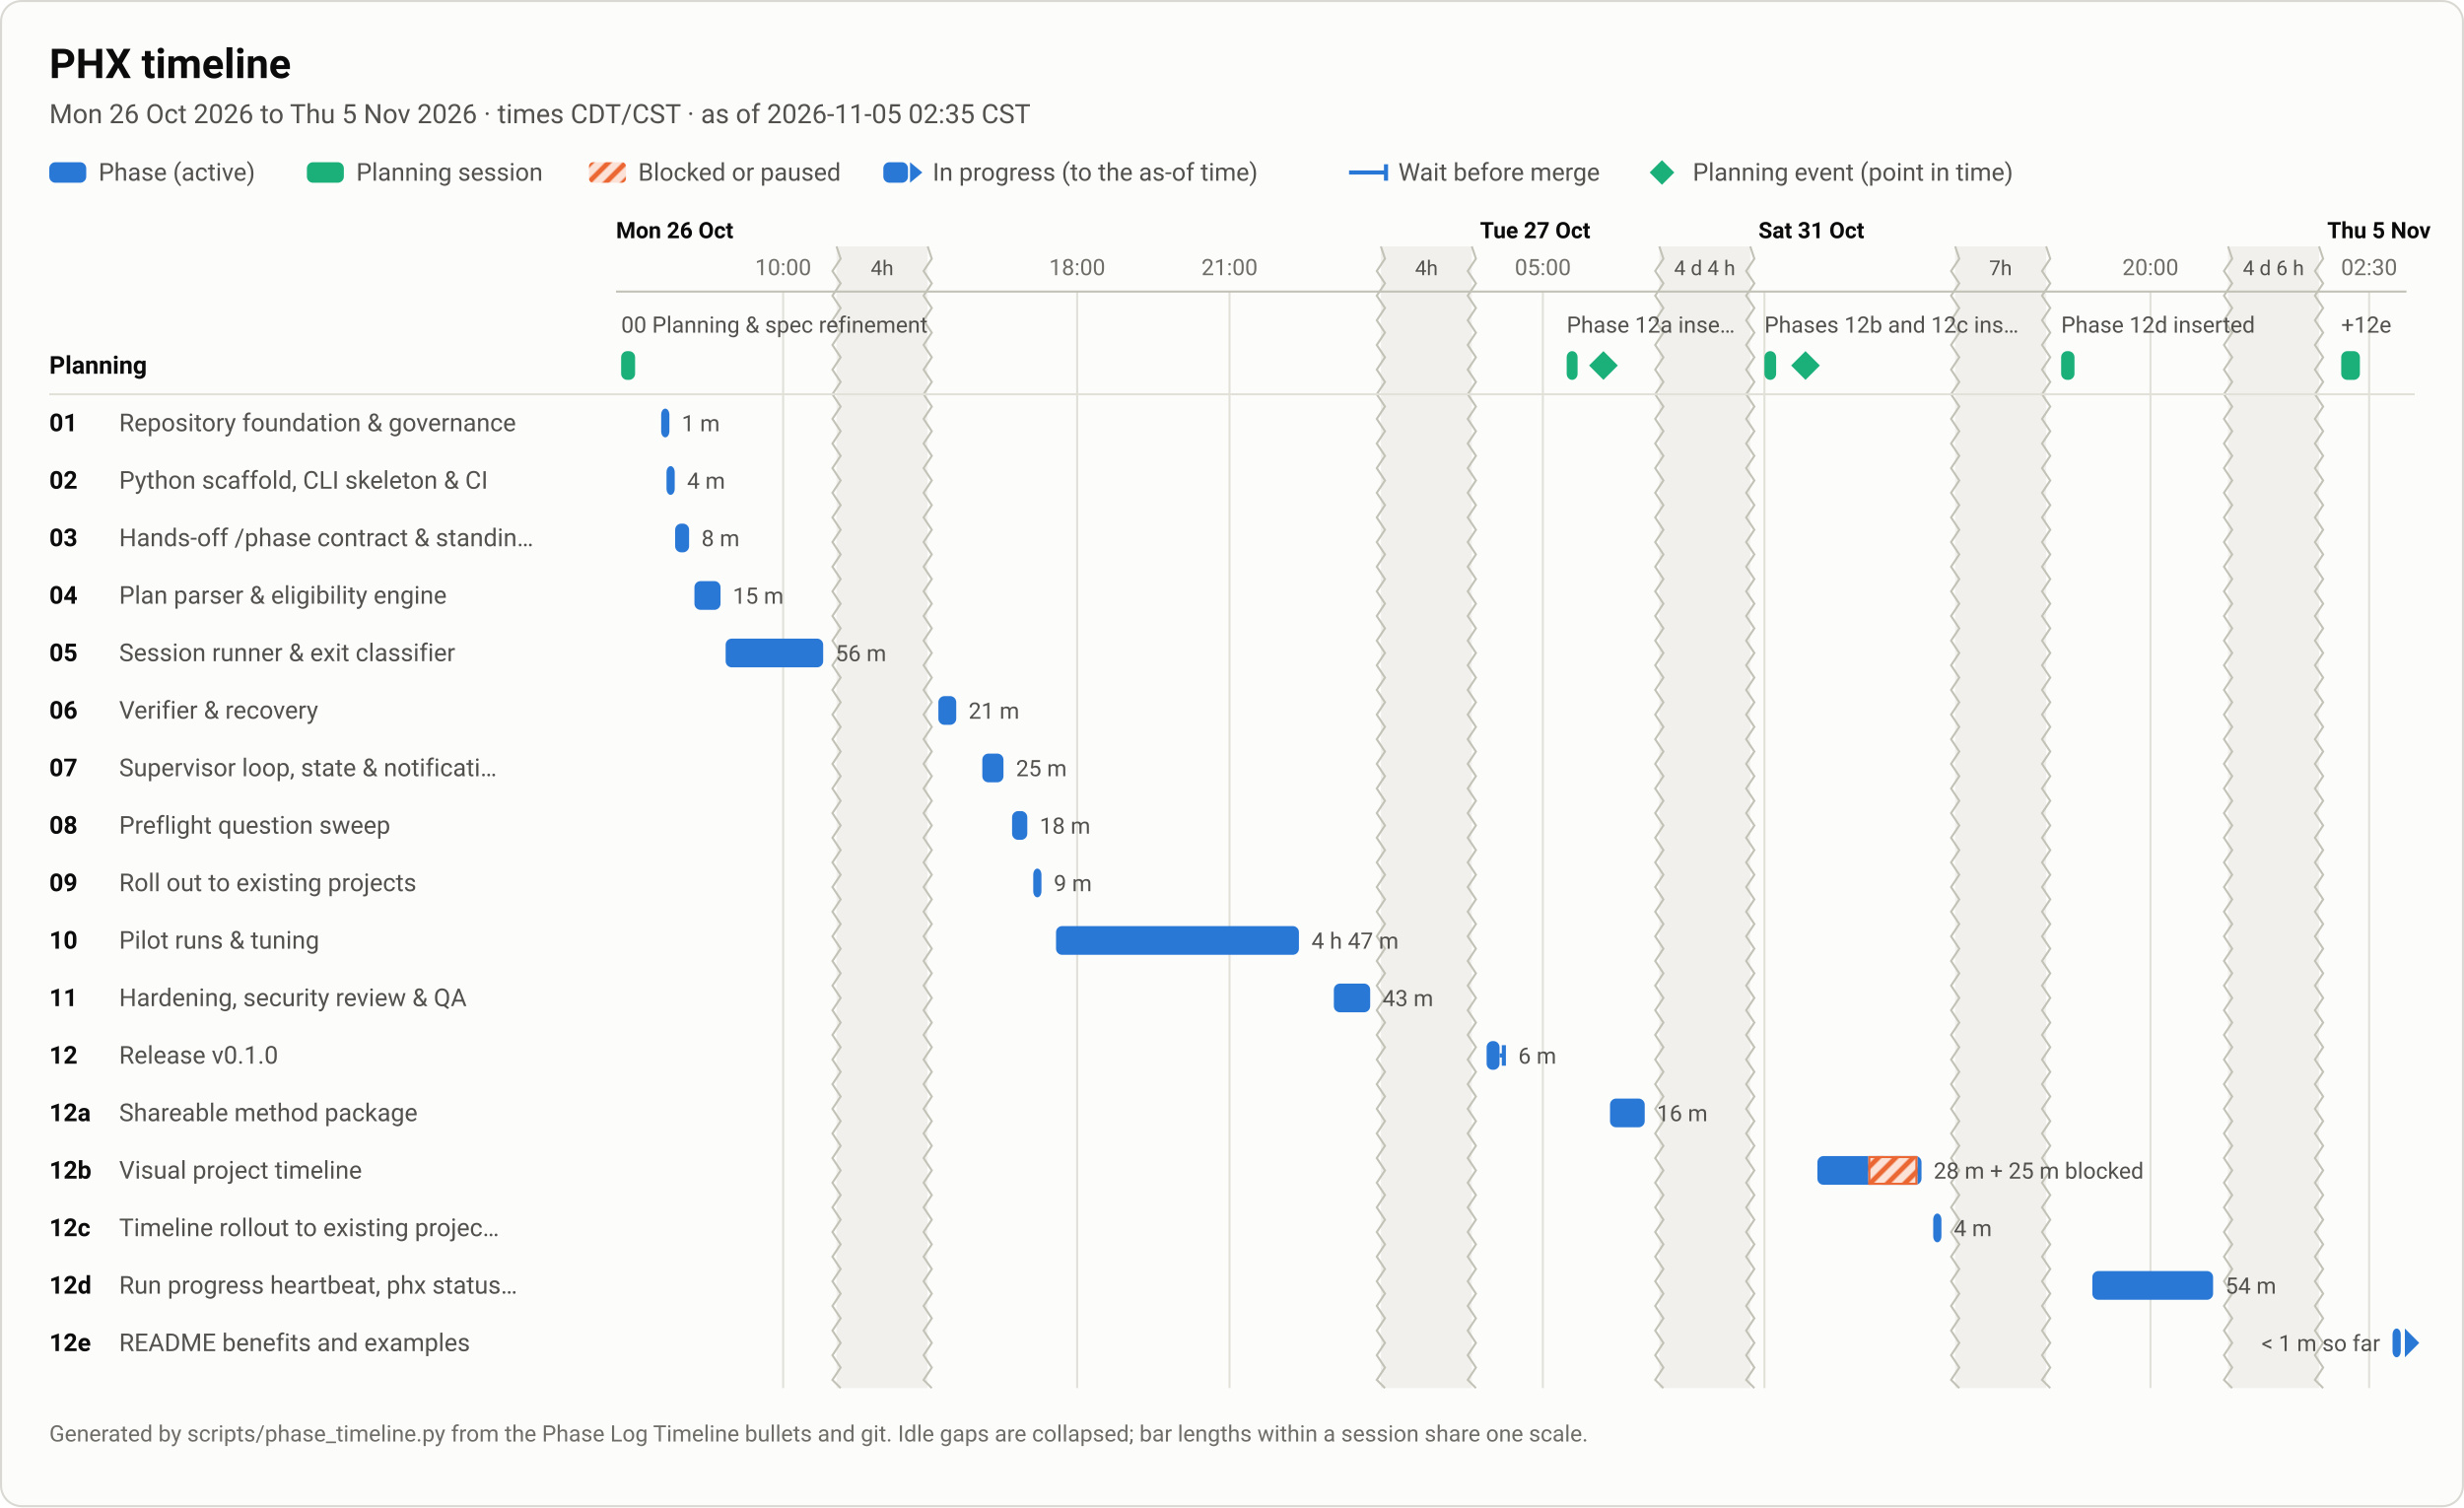
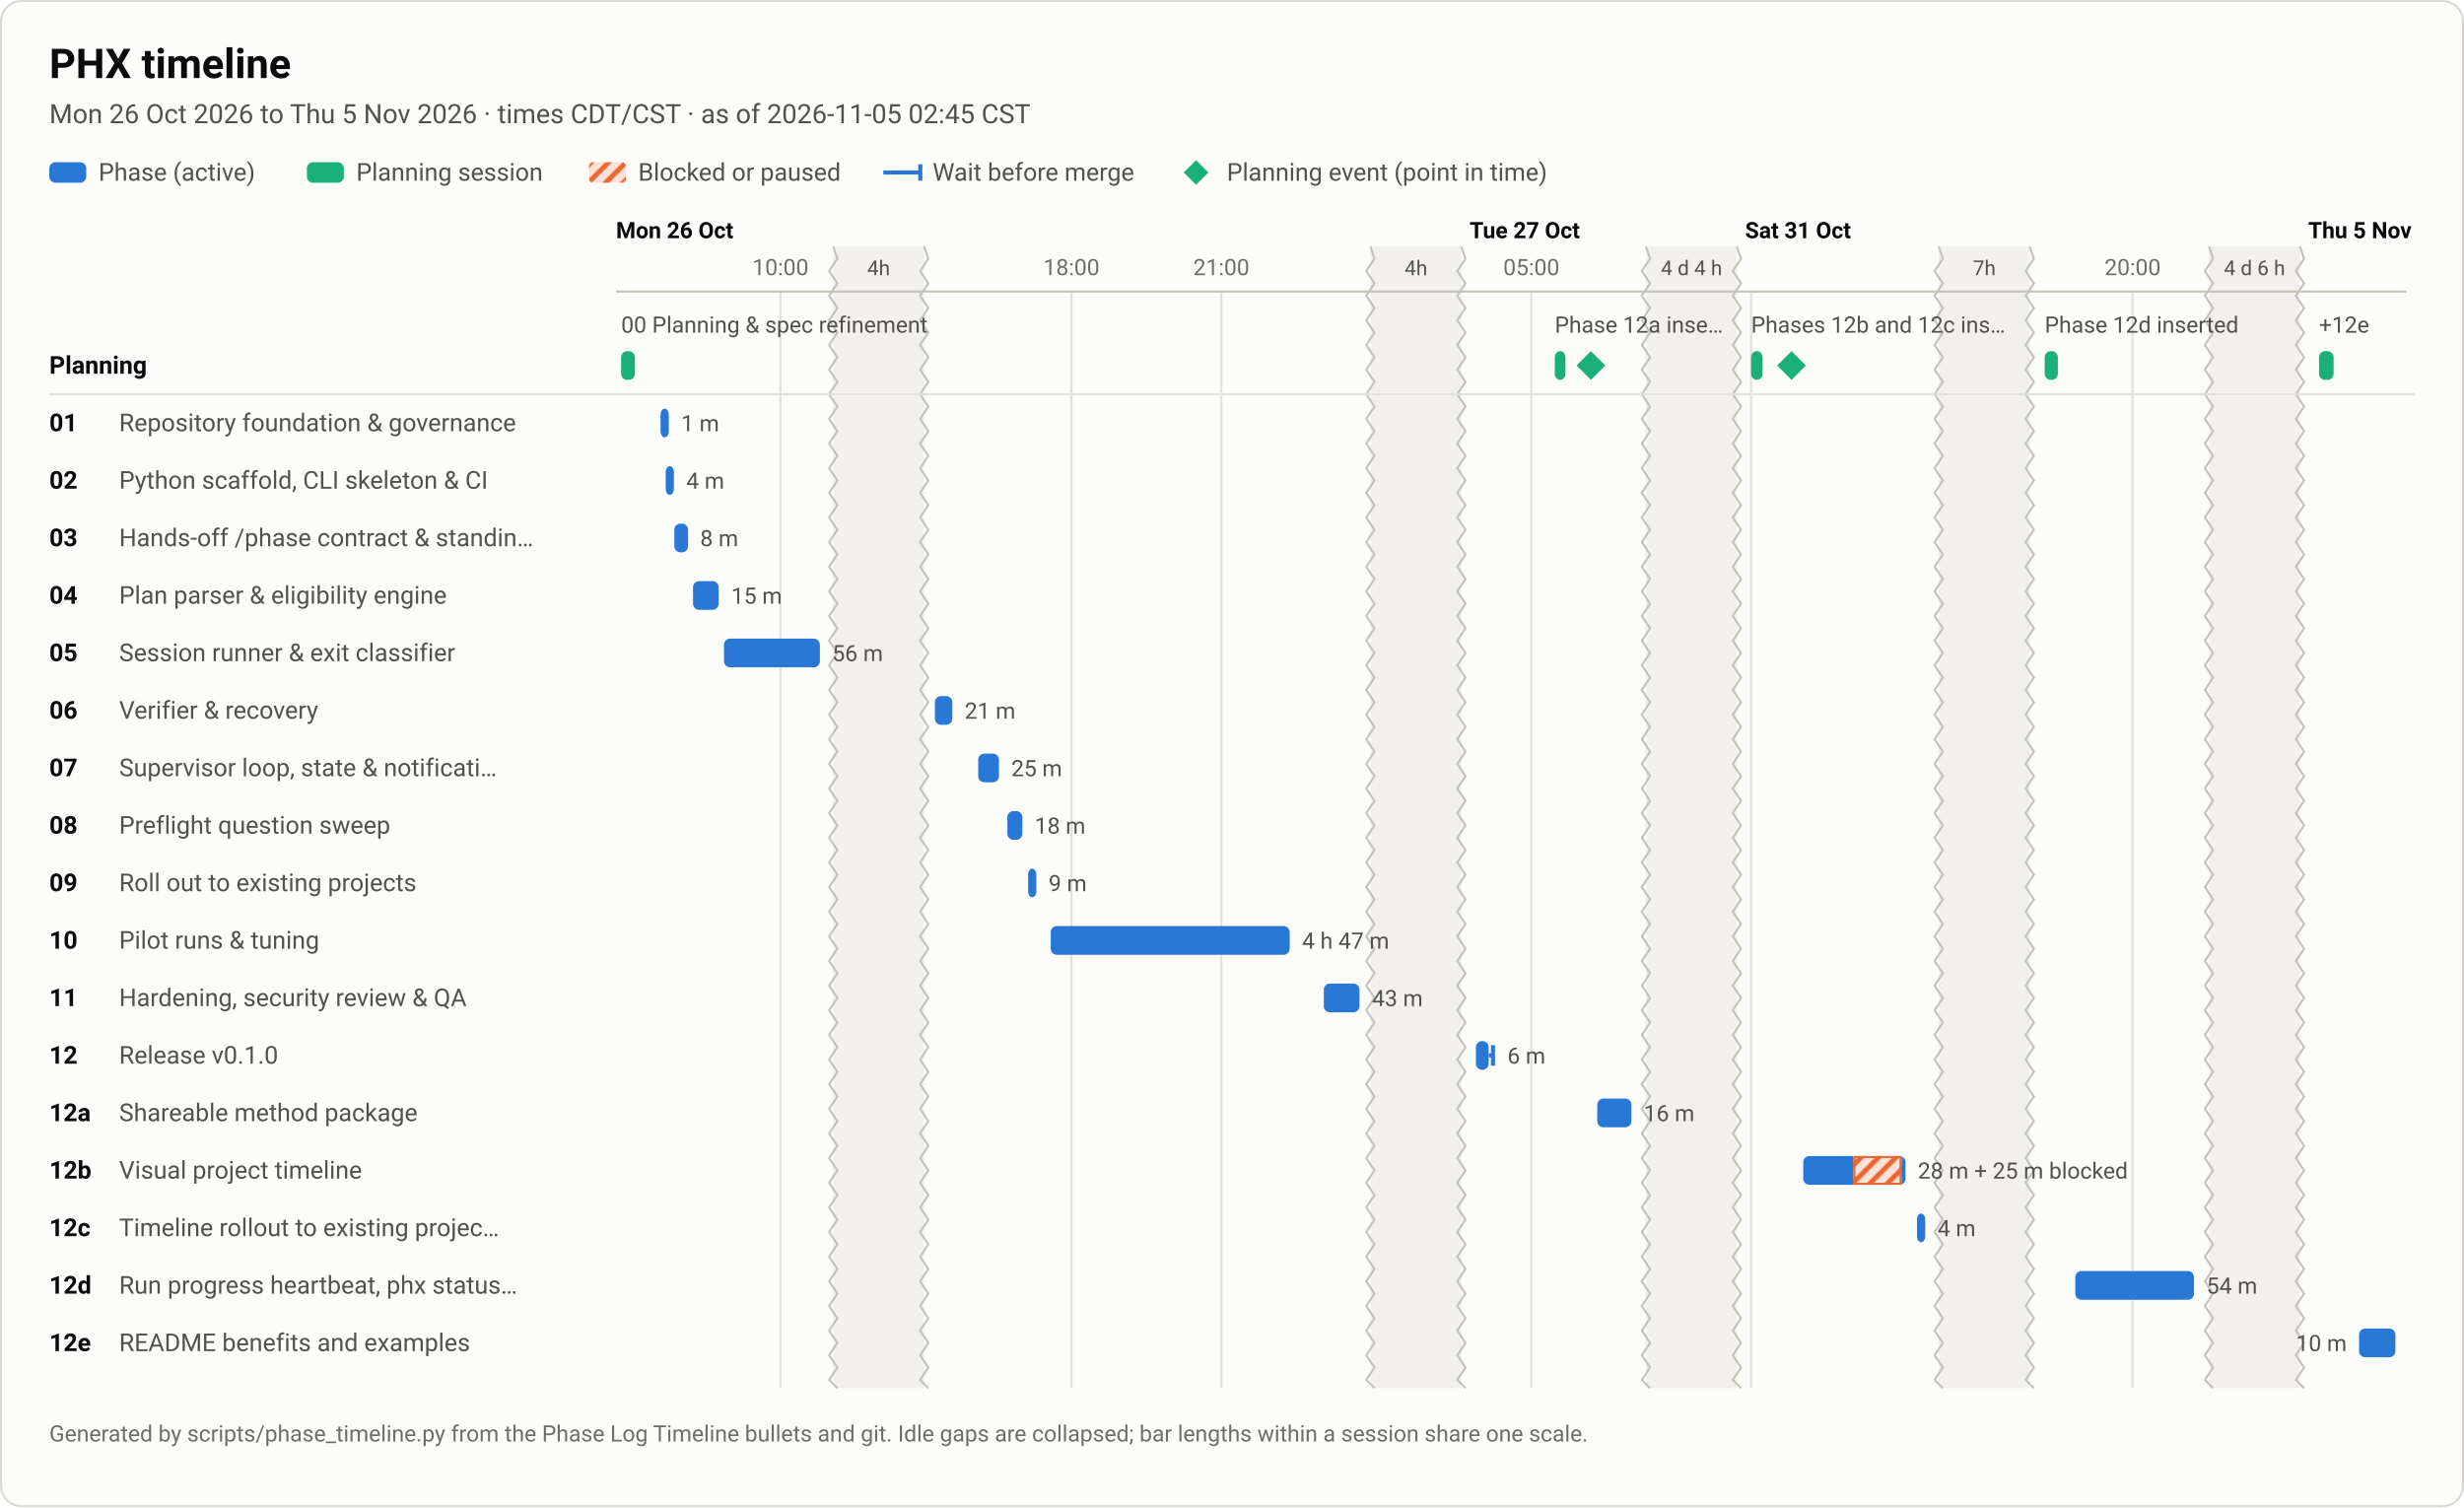
<svg xmlns="http://www.w3.org/2000/svg" width="1200" height="734" viewBox="0 0 1200 734" role="img" aria-labelledby="tl-title tl-desc" font-family="system-ui, -apple-system, &quot;Segoe UI&quot;, Roboto, sans-serif" data-timeline-format="1">
  <style>.card{fill:#fcfcfb;stroke:#d9d8d2}.t1{fill:#0b0b0b}.t2{fill:#52514e}.t3{fill:#6f6d68}.grid{stroke:#e1e0d9}.axis{stroke:#c3c2b7}.brk{fill:#f1f0ec}.brke{stroke:#c3c2b7;fill:none}.ph{fill:#2a78d6}.pl{fill:#1baf7a}.tail{stroke:#2a78d6}.tailpl{stroke:#1baf7a}.hb{fill:#fbe1d6}.hl{stroke:#eb6834}.wo{stroke:#eb6834;fill:none}.ap{stroke:#0b0b0b;fill:none}.sep{stroke:#e1e0d9}text{font-variant-numeric:tabular-nums}@media (prefers-color-scheme: dark){.card{fill:#1a1a19;stroke:#3a3a37}.t1{fill:#f0efec}.t2{fill:#c3c2b7}.t3{fill:#a3a19a}.grid{stroke:#2c2c2a}.axis{stroke:#4a4a46}.brk{fill:#262624}.brke{stroke:#4a4a46;fill:none}.ph{fill:#3987e5}.pl{fill:#199e70}.tail{stroke:#3987e5}.tailpl{stroke:#199e70}.hb{fill:#4a2a1c}.hl{stroke:#d95926}.wo{stroke:#d95926;fill:none}.ap{stroke:#f0efec;fill:none}.sep{stroke:#2c2c2a}}</style>
  <defs>
    <pattern id="tl-hatch" patternUnits="userSpaceOnUse" width="6" height="6" patternTransform="rotate(45)">
      <rect class="hb" width="6" height="6" />
      <line class="hl" x1="1.5" y1="0" x2="1.5" y2="6" stroke-width="2.4" />
    </pattern>
  </defs>
  <rect class="card" x="0.5" y="0.5" width="1199" height="733" rx="10" />
  <text class="t1" x="24" y="38" font-size="20" font-weight="600">PHX timeline</text>
-   <text class="t2" x="24" y="60" font-size="13">Mon 26 Oct 2026 to Thu 5 Nov 2026 · times CDT/CST · as of 2026-11-05 02:35 CST</text>
+   <text class="t2" x="24" y="60" font-size="13">Mon 26 Oct 2026 to Thu 5 Nov 2026 · times CDT/CST · as of 2026-11-05 02:45 CST</text>
  <rect class="ph" x="24.0" y="79" width="18" height="10" rx="3" />
  <text class="t2" x="48" y="88" font-size="12">Phase (active)</text>
  <rect class="pl" x="149.462" y="79" width="18" height="10" rx="3" />
  <text class="t2" x="173.5" y="88" font-size="12">Planning session</text>
  <rect fill="url(#tl-hatch)" x="286.848" y="79" width="18" height="10" rx="2" />
  <text class="t2" x="310.8" y="88" font-size="12">Blocked or paused</text>
-   <rect class="ph" x="430.195" y="79" width="12" height="10" rx="3" />
-   <path class="ph" d="M443.2 79l6 5l-6 5z" />
-   <text class="t2" x="454.2" y="88" font-size="12">In progress (to the as-of time)</text>
-   <line class="tail" x1="657.005" x2="675.005" y1="84" y2="84" stroke-width="2" />
-   <line class="tail" x1="675.005" x2="675.005" y1="80" y2="88" stroke-width="2" />
-   <text class="t2" x="681" y="88" font-size="12">Wait before merge</text>
-   <path class="pl" d="M809.4 78l6 6l-6 6l-6-6z" />
-   <text class="t2" x="824.4" y="88" font-size="12">Planning event (point in time)</text>
+   <line class="tail" x1="430.195" x2="448.195" y1="84" y2="84" stroke-width="2" />
+   <line class="tail" x1="448.195" x2="448.195" y1="80" y2="88" stroke-width="2" />
+   <text class="t2" x="454.2" y="88" font-size="12">Wait before merge</text>
+   <path class="pl" d="M582.5 78l6 6l-6 6l-6-6z" />
+   <text class="t2" x="597.5" y="88" font-size="12">Planning event (point in time)</text>
  <text class="t1" x="300" y="116" font-size="11" font-weight="600">Mon 26 Oct</text>
-   <line class="grid" x1="381.4" x2="381.4" y1="142" y2="676" stroke-width="1" />
-   <text class="t3" x="381.4" y="134" font-size="11" text-anchor="middle">10:00</text>
-   <rect class="brk" x="407.4" y="120" width="44.3" height="556" />
-   <path class="brke" stroke-width="1" d="M407.4 120L409.4 126L405.4 132L409.4 138L405.4 144L409.4 150L405.4 156L409.4 162L405.4 168L409.4 174L405.4 180L409.4 186L405.4 192L409.4 198L405.4 204L409.4 210L405.4 216L409.4 222L405.4 228L409.4 234L405.4 240L409.4 246L405.4 252L409.4 258L405.4 264L409.4 270L405.4 276L409.4 282L405.4 288L409.4 294L405.4 300L409.4 306L405.4 312L409.4 318L405.4 324L409.4 330L405.4 336L409.4 342L405.4 348L409.4 354L405.4 360L409.4 366L405.4 372L409.4 378L405.4 384L409.4 390L405.4 396L409.4 402L405.4 408L409.4 414L405.4 420L409.4 426L405.4 432L409.4 438L405.4 444L409.4 450L405.4 456L409.4 462L405.4 468L409.4 474L405.4 480L409.4 486L405.4 492L409.4 498L405.4 504L409.4 510L405.4 516L409.4 522L405.4 528L409.4 534L405.4 540L409.4 546L405.4 552L409.4 558L405.4 564L409.4 570L405.4 576L409.4 582L405.4 588L409.4 594L405.4 600L409.4 606L405.4 612L409.4 618L405.4 624L409.4 630L405.4 636L409.4 642L405.4 648L409.4 654L405.4 660L409.4 666L405.4 672L409.4 676" />
-   <path class="brke" stroke-width="1" d="M451.8 120L453.8 126L449.8 132L453.8 138L449.8 144L453.8 150L449.8 156L453.8 162L449.8 168L453.8 174L449.8 180L453.8 186L449.8 192L453.8 198L449.8 204L453.8 210L449.8 216L453.8 222L449.8 228L453.8 234L449.8 240L453.8 246L449.8 252L453.8 258L449.8 264L453.8 270L449.8 276L453.8 282L449.8 288L453.8 294L449.8 300L453.8 306L449.8 312L453.8 318L449.8 324L453.8 330L449.8 336L453.8 342L449.8 348L453.8 354L449.8 360L453.8 366L449.8 372L453.8 378L449.8 384L453.8 390L449.8 396L453.8 402L449.8 408L453.8 414L449.8 420L453.8 426L449.8 432L453.8 438L449.8 444L453.8 450L449.8 456L453.8 462L449.8 468L453.8 474L449.8 480L453.8 486L449.8 492L453.8 498L449.8 504L453.8 510L449.8 516L453.8 522L449.8 528L453.8 534L449.8 540L453.8 546L449.8 552L453.8 558L449.8 564L453.8 570L449.8 576L453.8 582L449.8 588L453.8 594L449.8 600L453.8 606L449.8 612L453.8 618L449.8 624L453.8 630L449.8 636L453.8 642L449.8 648L453.8 654L449.8 660L453.8 666L449.8 672L453.8 676" />
-   <text class="t2" x="429.6" y="134" font-size="10" text-anchor="middle">4h</text>
-   <line class="grid" x1="524.6" x2="524.6" y1="142" y2="676" stroke-width="1" />
-   <text class="t3" x="524.6" y="134" font-size="11" text-anchor="middle">18:00</text>
-   <line class="grid" x1="598.8" x2="598.8" y1="142" y2="676" stroke-width="1" />
-   <text class="t3" x="598.8" y="134" font-size="11" text-anchor="middle">21:00</text>
-   <rect class="brk" x="672.5" y="120" width="44.3" height="556" />
-   <path class="brke" stroke-width="1" d="M672.5 120L674.5 126L670.5 132L674.5 138L670.5 144L674.5 150L670.5 156L674.5 162L670.5 168L674.5 174L670.5 180L674.5 186L670.5 192L674.5 198L670.5 204L674.5 210L670.5 216L674.5 222L670.5 228L674.5 234L670.5 240L674.5 246L670.5 252L674.5 258L670.5 264L674.5 270L670.5 276L674.5 282L670.5 288L674.5 294L670.5 300L674.5 306L670.5 312L674.5 318L670.5 324L674.5 330L670.5 336L674.5 342L670.5 348L674.5 354L670.5 360L674.5 366L670.5 372L674.5 378L670.5 384L674.5 390L670.5 396L674.5 402L670.5 408L674.5 414L670.5 420L674.5 426L670.5 432L674.5 438L670.5 444L674.5 450L670.5 456L674.5 462L670.5 468L674.5 474L670.5 480L674.5 486L670.5 492L674.5 498L670.5 504L674.5 510L670.5 516L674.5 522L670.5 528L674.5 534L670.5 540L674.5 546L670.5 552L674.5 558L670.5 564L674.5 570L670.5 576L674.5 582L670.5 588L674.5 594L670.5 600L674.5 606L670.5 612L674.5 618L670.5 624L674.5 630L670.5 636L674.5 642L670.5 648L674.5 654L670.5 660L674.5 666L670.5 672L674.5 676" />
-   <path class="brke" stroke-width="1" d="M716.8 120L718.8 126L714.8 132L718.8 138L714.8 144L718.8 150L714.8 156L718.8 162L714.8 168L718.8 174L714.8 180L718.8 186L714.8 192L718.8 198L714.8 204L718.8 210L714.8 216L718.8 222L714.8 228L718.8 234L714.8 240L718.8 246L714.8 252L718.8 258L714.8 264L718.8 270L714.8 276L718.8 282L714.8 288L718.8 294L714.8 300L718.8 306L714.8 312L718.8 318L714.8 324L718.8 330L714.8 336L718.8 342L714.8 348L718.8 354L714.8 360L718.8 366L714.8 372L718.8 378L714.8 384L718.8 390L714.8 396L718.8 402L714.8 408L718.8 414L714.8 420L718.8 426L714.8 432L718.8 438L714.8 444L718.8 450L714.8 456L718.8 462L714.8 468L718.8 474L714.8 480L718.8 486L714.8 492L718.8 498L714.8 504L718.8 510L714.8 516L718.8 522L714.8 528L718.8 534L714.8 540L718.8 546L714.8 552L718.8 558L714.8 564L718.8 570L714.8 576L718.8 582L714.8 588L718.8 594L714.8 600L718.8 606L714.8 612L718.8 618L714.8 624L718.8 630L714.8 636L718.8 642L714.8 648L718.8 654L714.8 660L718.8 666L714.8 672L718.8 676" />
-   <text class="t2" x="694.7" y="134" font-size="10" text-anchor="middle">4h</text>
-   <text class="t1" x="720.8" y="116" font-size="11" font-weight="600">Tue 27 Oct</text>
-   <line class="grid" x1="751.4" x2="751.4" y1="142" y2="676" stroke-width="1" />
-   <text class="t3" x="751.4" y="134" font-size="11" text-anchor="middle">05:00</text>
-   <rect class="brk" x="808.1" y="120" width="44.3" height="556" />
-   <path class="brke" stroke-width="1" d="M808.1 120L810.1 126L806.1 132L810.1 138L806.1 144L810.1 150L806.1 156L810.1 162L806.1 168L810.1 174L806.1 180L810.1 186L806.1 192L810.1 198L806.1 204L810.1 210L806.1 216L810.1 222L806.1 228L810.1 234L806.1 240L810.1 246L806.1 252L810.1 258L806.1 264L810.1 270L806.1 276L810.1 282L806.1 288L810.1 294L806.1 300L810.1 306L806.1 312L810.1 318L806.1 324L810.1 330L806.1 336L810.1 342L806.1 348L810.1 354L806.1 360L810.1 366L806.1 372L810.1 378L806.1 384L810.1 390L806.1 396L810.1 402L806.1 408L810.1 414L806.1 420L810.1 426L806.1 432L810.1 438L806.1 444L810.1 450L806.1 456L810.1 462L806.1 468L810.1 474L806.1 480L810.1 486L806.1 492L810.1 498L806.1 504L810.1 510L806.1 516L810.1 522L806.1 528L810.1 534L806.1 540L810.1 546L806.1 552L810.1 558L806.1 564L810.1 570L806.1 576L810.1 582L806.1 588L810.1 594L806.1 600L810.1 606L806.1 612L810.1 618L806.1 624L810.1 630L806.1 636L810.1 642L806.1 648L810.1 654L806.1 660L810.1 666L806.1 672L810.1 676" />
-   <path class="brke" stroke-width="1" d="M852.4 120L854.4 126L850.4 132L854.4 138L850.4 144L854.4 150L850.4 156L854.4 162L850.4 168L854.4 174L850.4 180L854.4 186L850.4 192L854.4 198L850.4 204L854.4 210L850.4 216L854.4 222L850.4 228L854.4 234L850.4 240L854.4 246L850.4 252L854.4 258L850.4 264L854.4 270L850.4 276L854.4 282L850.4 288L854.4 294L850.4 300L854.4 306L850.4 312L854.4 318L850.4 324L854.4 330L850.4 336L854.4 342L850.4 348L854.4 354L850.4 360L854.4 366L850.4 372L854.4 378L850.4 384L854.4 390L850.4 396L854.4 402L850.4 408L854.4 414L850.4 420L854.4 426L850.4 432L854.4 438L850.4 444L854.4 450L850.4 456L854.4 462L850.4 468L854.4 474L850.4 480L854.4 486L850.4 492L854.4 498L850.4 504L854.4 510L850.4 516L854.4 522L850.4 528L854.4 534L850.4 540L854.4 546L850.4 552L854.4 558L850.4 564L854.4 570L850.4 576L854.4 582L850.4 588L854.4 594L850.4 600L854.4 606L850.4 612L854.4 618L850.4 624L854.4 630L850.4 636L854.4 642L850.4 648L854.4 654L850.4 660L854.4 666L850.4 672L854.4 676" />
-   <text class="t2" x="830.2" y="134" font-size="10" text-anchor="middle">4 d 4 h</text>
-   <text class="t1" x="856.4" y="116" font-size="11" font-weight="600">Sat 31 Oct</text>
-   <line class="grid" x1="859.3" x2="859.3" y1="142" y2="676" stroke-width="1" />
-   <rect class="brk" x="952.2" y="120" width="44.3" height="556" />
-   <path class="brke" stroke-width="1" d="M952.2 120L954.2 126L950.2 132L954.2 138L950.2 144L954.2 150L950.2 156L954.2 162L950.2 168L954.2 174L950.2 180L954.2 186L950.2 192L954.2 198L950.2 204L954.2 210L950.2 216L954.2 222L950.2 228L954.2 234L950.2 240L954.2 246L950.2 252L954.2 258L950.2 264L954.2 270L950.2 276L954.2 282L950.2 288L954.2 294L950.2 300L954.2 306L950.2 312L954.2 318L950.2 324L954.2 330L950.2 336L954.2 342L950.2 348L954.2 354L950.2 360L954.2 366L950.2 372L954.2 378L950.2 384L954.2 390L950.2 396L954.2 402L950.2 408L954.2 414L950.2 420L954.2 426L950.2 432L954.2 438L950.2 444L954.2 450L950.2 456L954.2 462L950.2 468L954.2 474L950.2 480L954.2 486L950.2 492L954.2 498L950.2 504L954.2 510L950.2 516L954.2 522L950.2 528L954.2 534L950.2 540L954.2 546L950.2 552L954.2 558L950.2 564L954.2 570L950.2 576L954.2 582L950.2 588L954.2 594L950.2 600L954.2 606L950.2 612L954.2 618L950.2 624L954.2 630L950.2 636L954.2 642L950.2 648L954.2 654L950.2 660L954.2 666L950.2 672L954.2 676" />
-   <path class="brke" stroke-width="1" d="M996.5 120L998.5 126L994.5 132L998.5 138L994.5 144L998.5 150L994.5 156L998.5 162L994.5 168L998.5 174L994.5 180L998.5 186L994.5 192L998.5 198L994.5 204L998.5 210L994.5 216L998.5 222L994.5 228L998.5 234L994.5 240L998.5 246L994.5 252L998.5 258L994.5 264L998.5 270L994.5 276L998.5 282L994.5 288L998.5 294L994.5 300L998.5 306L994.5 312L998.5 318L994.5 324L998.5 330L994.5 336L998.5 342L994.5 348L998.5 354L994.5 360L998.5 366L994.5 372L998.5 378L994.5 384L998.5 390L994.5 396L998.5 402L994.5 408L998.5 414L994.5 420L998.5 426L994.5 432L998.5 438L994.5 444L998.5 450L994.5 456L998.5 462L994.5 468L998.5 474L994.5 480L998.5 486L994.5 492L998.5 498L994.5 504L998.5 510L994.5 516L998.5 522L994.5 528L998.5 534L994.5 540L998.5 546L994.5 552L998.5 558L994.5 564L998.5 570L994.5 576L998.5 582L994.5 588L998.5 594L994.5 600L998.5 606L994.5 612L998.5 618L994.5 624L998.5 630L994.5 636L998.5 642L994.5 648L998.5 654L994.5 660L998.5 666L994.5 672L998.5 676" />
-   <text class="t2" x="974.3" y="134" font-size="10" text-anchor="middle">7h</text>
-   <line class="grid" x1="1047.3" x2="1047.3" y1="142" y2="676" stroke-width="1" />
-   <text class="t3" x="1047.3" y="134" font-size="11" text-anchor="middle">20:00</text>
-   <rect class="brk" x="1085.1" y="120" width="44.3" height="556" />
-   <path class="brke" stroke-width="1" d="M1085.1 120L1087.1 126L1083.1 132L1087.1 138L1083.1 144L1087.1 150L1083.1 156L1087.1 162L1083.1 168L1087.1 174L1083.1 180L1087.1 186L1083.1 192L1087.1 198L1083.1 204L1087.1 210L1083.1 216L1087.1 222L1083.1 228L1087.1 234L1083.1 240L1087.1 246L1083.1 252L1087.1 258L1083.1 264L1087.1 270L1083.1 276L1087.1 282L1083.1 288L1087.1 294L1083.1 300L1087.1 306L1083.1 312L1087.1 318L1083.1 324L1087.1 330L1083.1 336L1087.1 342L1083.1 348L1087.1 354L1083.1 360L1087.1 366L1083.1 372L1087.1 378L1083.1 384L1087.1 390L1083.1 396L1087.1 402L1083.1 408L1087.1 414L1083.1 420L1087.1 426L1083.1 432L1087.1 438L1083.1 444L1087.1 450L1083.1 456L1087.1 462L1083.1 468L1087.1 474L1083.1 480L1087.1 486L1083.1 492L1087.1 498L1083.1 504L1087.1 510L1083.1 516L1087.1 522L1083.1 528L1087.1 534L1083.1 540L1087.1 546L1083.1 552L1087.1 558L1083.1 564L1087.1 570L1083.1 576L1087.1 582L1083.1 588L1087.1 594L1083.1 600L1087.1 606L1083.1 612L1087.1 618L1083.1 624L1087.1 630L1083.1 636L1087.1 642L1083.1 648L1087.1 654L1083.1 660L1087.1 666L1083.1 672L1087.1 676" />
-   <path class="brke" stroke-width="1" d="M1129.4 120L1131.4 126L1127.4 132L1131.4 138L1127.4 144L1131.4 150L1127.4 156L1131.4 162L1127.4 168L1131.4 174L1127.4 180L1131.4 186L1127.4 192L1131.4 198L1127.4 204L1131.4 210L1127.4 216L1131.4 222L1127.4 228L1131.4 234L1127.4 240L1131.4 246L1127.4 252L1131.4 258L1127.4 264L1131.4 270L1127.4 276L1131.4 282L1127.4 288L1131.4 294L1127.4 300L1131.4 306L1127.4 312L1131.4 318L1127.4 324L1131.4 330L1127.4 336L1131.4 342L1127.4 348L1131.4 354L1127.4 360L1131.4 366L1127.4 372L1131.4 378L1127.4 384L1131.4 390L1127.4 396L1131.4 402L1127.4 408L1131.4 414L1127.4 420L1131.4 426L1127.4 432L1131.4 438L1127.4 444L1131.4 450L1127.4 456L1131.4 462L1127.4 468L1131.4 474L1127.4 480L1131.4 486L1127.4 492L1131.4 498L1127.4 504L1131.4 510L1127.4 516L1131.4 522L1127.4 528L1131.4 534L1127.4 540L1131.4 546L1127.4 552L1131.4 558L1127.4 564L1131.4 570L1127.4 576L1131.4 582L1127.4 588L1131.4 594L1127.4 600L1131.4 606L1127.4 612L1131.4 618L1127.4 624L1131.4 630L1127.4 636L1131.4 642L1127.4 648L1131.4 654L1127.4 660L1131.4 666L1127.4 672L1131.4 676" />
-   <text class="t2" x="1107.2" y="134" font-size="10" text-anchor="middle">4 d 6 h</text>
-   <text class="t1" x="1133.4" y="116" font-size="11" font-weight="600">Thu 5 Nov</text>
-   <line class="grid" x1="1153.8" x2="1153.8" y1="142" y2="676" stroke-width="1" />
-   <text class="t3" x="1153.8" y="134" font-size="11" text-anchor="middle">02:30</text>
+   <line class="grid" x1="380.1" x2="380.1" y1="142" y2="676" stroke-width="1" />
+   <text class="t3" x="380.1" y="134" font-size="11" text-anchor="middle">10:00</text>
+   <rect class="brk" x="405.8" y="120" width="44.3" height="556" />
+   <path class="brke" stroke-width="1" d="M405.8 120L407.8 126L403.8 132L407.8 138L403.8 144L407.8 150L403.8 156L407.8 162L403.8 168L407.8 174L403.8 180L407.8 186L403.8 192L407.8 198L403.8 204L407.8 210L403.8 216L407.8 222L403.8 228L407.8 234L403.8 240L407.8 246L403.8 252L407.8 258L403.8 264L407.8 270L403.8 276L407.8 282L403.8 288L407.8 294L403.8 300L407.8 306L403.8 312L407.8 318L403.8 324L407.8 330L403.8 336L407.8 342L403.8 348L407.8 354L403.8 360L407.8 366L403.8 372L407.8 378L403.8 384L407.8 390L403.8 396L407.8 402L403.8 408L407.8 414L403.8 420L407.8 426L403.8 432L407.8 438L403.8 444L407.8 450L403.8 456L407.8 462L403.8 468L407.8 474L403.8 480L407.8 486L403.8 492L407.8 498L403.8 504L407.8 510L403.8 516L407.8 522L403.8 528L407.8 534L403.8 540L407.8 546L403.8 552L407.8 558L403.8 564L407.8 570L403.8 576L407.8 582L403.8 588L407.8 594L403.8 600L407.8 606L403.8 612L407.8 618L403.8 624L407.8 630L403.8 636L407.8 642L403.8 648L407.8 654L403.8 660L407.8 666L403.8 672L407.8 676" />
+   <path class="brke" stroke-width="1" d="M450.1 120L452.1 126L448.1 132L452.1 138L448.1 144L452.1 150L448.1 156L452.1 162L448.1 168L452.1 174L448.1 180L452.1 186L448.1 192L452.1 198L448.1 204L452.1 210L448.1 216L452.1 222L448.1 228L452.1 234L448.1 240L452.1 246L448.1 252L452.1 258L448.1 264L452.1 270L448.1 276L452.1 282L448.1 288L452.1 294L448.1 300L452.1 306L448.1 312L452.1 318L448.1 324L452.1 330L448.1 336L452.1 342L448.1 348L452.1 354L448.1 360L452.1 366L448.1 372L452.1 378L448.1 384L452.1 390L448.1 396L452.1 402L448.1 408L452.1 414L448.1 420L452.1 426L448.1 432L452.1 438L448.1 444L452.1 450L448.1 456L452.1 462L448.1 468L452.1 474L448.1 480L452.1 486L448.1 492L452.1 498L448.1 504L452.1 510L448.1 516L452.1 522L448.1 528L452.1 534L448.1 540L452.1 546L448.1 552L452.1 558L448.1 564L452.1 570L448.1 576L452.1 582L448.1 588L452.1 594L448.1 600L452.1 606L448.1 612L452.1 618L448.1 624L452.1 630L448.1 636L452.1 642L448.1 648L452.1 654L448.1 660L452.1 666L448.1 672L452.1 676" />
+   <text class="t2" x="427.9" y="134" font-size="10" text-anchor="middle">4h</text>
+   <line class="grid" x1="521.8" x2="521.8" y1="142" y2="676" stroke-width="1" />
+   <text class="t3" x="521.8" y="134" font-size="11" text-anchor="middle">18:00</text>
+   <line class="grid" x1="594.8" x2="594.8" y1="142" y2="676" stroke-width="1" />
+   <text class="t3" x="594.8" y="134" font-size="11" text-anchor="middle">21:00</text>
+   <rect class="brk" x="667.4" y="120" width="44.3" height="556" />
+   <path class="brke" stroke-width="1" d="M667.4 120L669.4 126L665.4 132L669.4 138L665.4 144L669.4 150L665.4 156L669.4 162L665.4 168L669.4 174L665.4 180L669.4 186L665.4 192L669.4 198L665.4 204L669.4 210L665.4 216L669.4 222L665.4 228L669.4 234L665.4 240L669.4 246L665.4 252L669.4 258L665.4 264L669.4 270L665.4 276L669.4 282L665.4 288L669.4 294L665.4 300L669.4 306L665.4 312L669.4 318L665.4 324L669.4 330L665.4 336L669.4 342L665.4 348L669.4 354L665.4 360L669.4 366L665.4 372L669.4 378L665.4 384L669.4 390L665.4 396L669.4 402L665.4 408L669.4 414L665.4 420L669.4 426L665.4 432L669.4 438L665.4 444L669.4 450L665.4 456L669.4 462L665.4 468L669.4 474L665.4 480L669.4 486L665.4 492L669.4 498L665.4 504L669.4 510L665.4 516L669.4 522L665.4 528L669.4 534L665.4 540L669.4 546L665.4 552L669.4 558L665.4 564L669.4 570L665.4 576L669.4 582L665.4 588L669.4 594L665.4 600L669.4 606L665.4 612L669.4 618L665.4 624L669.4 630L665.4 636L669.4 642L665.4 648L669.4 654L665.4 660L669.4 666L665.4 672L669.4 676" />
+   <path class="brke" stroke-width="1" d="M711.7 120L713.7 126L709.7 132L713.7 138L709.7 144L713.7 150L709.7 156L713.7 162L709.7 168L713.7 174L709.7 180L713.7 186L709.7 192L713.7 198L709.7 204L713.7 210L709.7 216L713.7 222L709.7 228L713.7 234L709.7 240L713.7 246L709.7 252L713.7 258L709.7 264L713.7 270L709.7 276L713.7 282L709.7 288L713.7 294L709.7 300L713.7 306L709.7 312L713.7 318L709.7 324L713.7 330L709.7 336L713.7 342L709.7 348L713.7 354L709.7 360L713.7 366L709.7 372L713.7 378L709.7 384L713.7 390L709.7 396L713.7 402L709.7 408L713.7 414L709.7 420L713.7 426L709.7 432L713.7 438L709.7 444L713.7 450L709.7 456L713.7 462L709.7 468L713.7 474L709.7 480L713.7 486L709.7 492L713.7 498L709.7 504L713.7 510L709.7 516L713.7 522L709.7 528L713.7 534L709.7 540L713.7 546L709.7 552L713.7 558L709.7 564L713.7 570L709.7 576L713.7 582L709.7 588L713.7 594L709.7 600L713.7 606L709.7 612L713.7 618L709.7 624L713.7 630L709.7 636L713.7 642L709.7 648L713.7 654L709.7 660L713.7 666L709.7 672L713.7 676" />
+   <text class="t2" x="689.6" y="134" font-size="10" text-anchor="middle">4h</text>
+   <text class="t1" x="715.7" y="116" font-size="11" font-weight="600">Tue 27 Oct</text>
+   <line class="grid" x1="745.8" x2="745.8" y1="142" y2="676" stroke-width="1" />
+   <text class="t3" x="745.8" y="134" font-size="11" text-anchor="middle">05:00</text>
+   <rect class="brk" x="801.6" y="120" width="44.3" height="556" />
+   <path class="brke" stroke-width="1" d="M801.6 120L803.6 126L799.6 132L803.6 138L799.6 144L803.6 150L799.6 156L803.6 162L799.6 168L803.6 174L799.6 180L803.6 186L799.6 192L803.6 198L799.6 204L803.6 210L799.6 216L803.6 222L799.6 228L803.6 234L799.6 240L803.6 246L799.6 252L803.6 258L799.6 264L803.6 270L799.6 276L803.6 282L799.6 288L803.6 294L799.6 300L803.6 306L799.6 312L803.6 318L799.6 324L803.6 330L799.6 336L803.6 342L799.6 348L803.6 354L799.6 360L803.6 366L799.6 372L803.6 378L799.6 384L803.6 390L799.6 396L803.6 402L799.6 408L803.6 414L799.6 420L803.6 426L799.6 432L803.6 438L799.6 444L803.6 450L799.6 456L803.6 462L799.6 468L803.6 474L799.6 480L803.6 486L799.6 492L803.6 498L799.6 504L803.6 510L799.6 516L803.6 522L799.6 528L803.6 534L799.6 540L803.6 546L799.6 552L803.6 558L799.6 564L803.6 570L799.6 576L803.6 582L799.6 588L803.6 594L799.6 600L803.6 606L799.6 612L803.6 618L799.6 624L803.6 630L799.6 636L803.6 642L799.6 648L803.6 654L799.6 660L803.6 666L799.6 672L803.6 676" />
+   <path class="brke" stroke-width="1" d="M845.9 120L847.9 126L843.9 132L847.9 138L843.9 144L847.9 150L843.9 156L847.9 162L843.9 168L847.9 174L843.9 180L847.9 186L843.9 192L847.9 198L843.9 204L847.9 210L843.9 216L847.9 222L843.9 228L847.9 234L843.9 240L847.9 246L843.9 252L847.9 258L843.9 264L847.9 270L843.9 276L847.9 282L843.9 288L847.9 294L843.9 300L847.9 306L843.9 312L847.9 318L843.9 324L847.9 330L843.9 336L847.9 342L843.9 348L847.9 354L843.9 360L847.9 366L843.9 372L847.9 378L843.9 384L847.9 390L843.9 396L847.9 402L843.9 408L847.9 414L843.9 420L847.9 426L843.9 432L847.9 438L843.9 444L847.9 450L843.9 456L847.9 462L843.9 468L847.9 474L843.9 480L847.9 486L843.9 492L847.9 498L843.9 504L847.9 510L843.9 516L847.9 522L843.9 528L847.9 534L843.9 540L847.9 546L843.9 552L847.9 558L843.9 564L847.9 570L843.9 576L847.9 582L843.9 588L847.9 594L843.9 600L847.9 606L843.9 612L847.9 618L843.9 624L847.9 630L843.9 636L847.9 642L843.9 648L847.9 654L843.9 660L847.9 666L843.9 672L847.9 676" />
+   <text class="t2" x="823.8" y="134" font-size="10" text-anchor="middle">4 d 4 h</text>
+   <text class="t1" x="849.9" y="116" font-size="11" font-weight="600">Sat 31 Oct</text>
+   <line class="grid" x1="852.8" x2="852.8" y1="142" y2="676" stroke-width="1" />
+   <rect class="brk" x="944.2" y="120" width="44.3" height="556" />
+   <path class="brke" stroke-width="1" d="M944.2 120L946.2 126L942.2 132L946.2 138L942.2 144L946.2 150L942.2 156L946.2 162L942.2 168L946.2 174L942.2 180L946.2 186L942.2 192L946.2 198L942.2 204L946.2 210L942.2 216L946.2 222L942.2 228L946.2 234L942.2 240L946.2 246L942.2 252L946.2 258L942.2 264L946.2 270L942.2 276L946.2 282L942.2 288L946.2 294L942.2 300L946.2 306L942.2 312L946.2 318L942.2 324L946.2 330L942.2 336L946.2 342L942.2 348L946.2 354L942.2 360L946.2 366L942.2 372L946.2 378L942.2 384L946.2 390L942.2 396L946.2 402L942.2 408L946.2 414L942.2 420L946.2 426L942.2 432L946.2 438L942.2 444L946.2 450L942.2 456L946.2 462L942.2 468L946.2 474L942.2 480L946.2 486L942.2 492L946.2 498L942.2 504L946.2 510L942.2 516L946.2 522L942.2 528L946.2 534L942.2 540L946.2 546L942.2 552L946.2 558L942.2 564L946.2 570L942.2 576L946.2 582L942.2 588L946.2 594L942.2 600L946.2 606L942.2 612L946.2 618L942.2 624L946.2 630L942.2 636L946.2 642L942.2 648L946.2 654L942.2 660L946.2 666L942.2 672L946.2 676" />
+   <path class="brke" stroke-width="1" d="M988.5 120L990.5 126L986.5 132L990.5 138L986.5 144L990.5 150L986.5 156L990.5 162L986.5 168L990.5 174L986.5 180L990.5 186L986.5 192L990.5 198L986.5 204L990.5 210L986.5 216L990.5 222L986.5 228L990.5 234L986.5 240L990.5 246L986.5 252L990.5 258L986.5 264L990.5 270L986.5 276L990.5 282L986.5 288L990.5 294L986.5 300L990.5 306L986.5 312L990.5 318L986.5 324L990.5 330L986.5 336L990.5 342L986.5 348L990.5 354L986.5 360L990.5 366L986.5 372L990.5 378L986.5 384L990.5 390L986.5 396L990.5 402L986.5 408L990.5 414L986.5 420L990.5 426L986.5 432L990.5 438L986.5 444L990.5 450L986.5 456L990.5 462L986.5 468L990.5 474L986.5 480L990.5 486L986.5 492L990.5 498L986.5 504L990.5 510L986.5 516L990.5 522L986.5 528L990.5 534L986.5 540L990.5 546L986.5 552L990.5 558L986.5 564L990.5 570L986.5 576L990.5 582L986.5 588L990.5 594L986.5 600L990.5 606L986.5 612L990.5 618L986.5 624L990.5 630L986.5 636L990.5 642L986.5 648L990.5 654L986.5 660L990.5 666L986.5 672L990.5 676" />
+   <text class="t2" x="966.4" y="134" font-size="10" text-anchor="middle">7h</text>
+   <line class="grid" x1="1038.6" x2="1038.6" y1="142" y2="676" stroke-width="1" />
+   <text class="t3" x="1038.6" y="134" font-size="11" text-anchor="middle">20:00</text>
+   <rect class="brk" x="1075.8" y="120" width="44.3" height="556" />
+   <path class="brke" stroke-width="1" d="M1075.8 120L1077.8 126L1073.8 132L1077.8 138L1073.8 144L1077.8 150L1073.8 156L1077.8 162L1073.8 168L1077.8 174L1073.8 180L1077.8 186L1073.8 192L1077.8 198L1073.8 204L1077.8 210L1073.8 216L1077.8 222L1073.8 228L1077.8 234L1073.8 240L1077.8 246L1073.8 252L1077.8 258L1073.8 264L1077.8 270L1073.8 276L1077.8 282L1073.8 288L1077.8 294L1073.8 300L1077.8 306L1073.8 312L1077.8 318L1073.8 324L1077.8 330L1073.8 336L1077.8 342L1073.8 348L1077.8 354L1073.8 360L1077.8 366L1073.8 372L1077.8 378L1073.8 384L1077.8 390L1073.8 396L1077.8 402L1073.8 408L1077.8 414L1073.8 420L1077.8 426L1073.8 432L1077.8 438L1073.8 444L1077.8 450L1073.8 456L1077.8 462L1073.8 468L1077.8 474L1073.8 480L1077.8 486L1073.8 492L1077.8 498L1073.8 504L1077.8 510L1073.8 516L1077.8 522L1073.8 528L1077.8 534L1073.8 540L1077.8 546L1073.8 552L1077.8 558L1073.8 564L1077.8 570L1073.8 576L1077.8 582L1073.8 588L1077.8 594L1073.8 600L1077.8 606L1073.8 612L1077.8 618L1073.8 624L1077.8 630L1073.8 636L1077.8 642L1073.8 648L1077.8 654L1073.8 660L1077.8 666L1073.8 672L1077.8 676" />
+   <path class="brke" stroke-width="1" d="M1120.1 120L1122.1 126L1118.1 132L1122.1 138L1118.1 144L1122.1 150L1118.1 156L1122.1 162L1118.1 168L1122.1 174L1118.1 180L1122.1 186L1118.1 192L1122.1 198L1118.1 204L1122.1 210L1118.1 216L1122.1 222L1118.1 228L1122.1 234L1118.1 240L1122.1 246L1118.1 252L1122.1 258L1118.1 264L1122.1 270L1118.1 276L1122.1 282L1118.1 288L1122.1 294L1118.1 300L1122.1 306L1118.1 312L1122.1 318L1118.1 324L1122.1 330L1118.1 336L1122.1 342L1118.1 348L1122.1 354L1118.1 360L1122.1 366L1118.1 372L1122.1 378L1118.1 384L1122.1 390L1118.1 396L1122.1 402L1118.1 408L1122.1 414L1118.1 420L1122.1 426L1118.1 432L1122.1 438L1118.1 444L1122.1 450L1118.1 456L1122.1 462L1118.1 468L1122.1 474L1118.1 480L1122.1 486L1118.1 492L1122.1 498L1118.1 504L1122.1 510L1118.1 516L1122.1 522L1118.1 528L1122.1 534L1118.1 540L1122.1 546L1118.1 552L1122.1 558L1118.1 564L1122.1 570L1118.1 576L1122.1 582L1118.1 588L1122.1 594L1118.1 600L1122.1 606L1118.1 612L1122.1 618L1118.1 624L1122.1 630L1118.1 636L1122.1 642L1118.1 648L1122.1 654L1118.1 660L1122.1 666L1118.1 672L1122.1 676" />
+   <text class="t2" x="1098" y="134" font-size="10" text-anchor="middle">4 d 6 h</text>
+   <text class="t1" x="1124.1" y="116" font-size="11" font-weight="600">Thu 5 Nov</text>
  <line class="axis" x1="300" x2="1172" y1="142" y2="142" stroke-width="1" />
  <text class="t1" x="24" y="182" font-size="12" font-weight="600">Planning</text>
  <g id="tl-p00">
-     <rect class="pl" x="302.5" y="171" width="6.8" height="14" rx="3" />
+     <rect class="pl" x="302.5" y="171" width="6.7" height="14" rx="3" />
  </g>
  <text class="t2" x="302.5" y="162" font-size="11">00 Planning &amp; spec refinement</text>
  <g id="tl-plan1">
-     <rect class="pl" x="763" y="171" width="5.3" height="14" rx="3" />
+     <rect class="pl" x="757.2" y="171" width="5.2" height="14" rx="3" />
  </g>
-   <text class="t2" x="763" y="162" font-size="11">Phase 12a inse…</text>
+   <text class="t2" x="757.2" y="162" font-size="11">Phase 12a inse…</text>
  <g id="tl-pf-064a25a">
-     <path class="pl" d="M780.9 171l7 7l-7 7l-7-7z" />
+     <path class="pl" d="M774.8 171l7 7l-7 7l-7-7z" />
  </g>
  <g id="tl-plan2">
-     <rect class="pl" x="859.3" y="171" width="5.7" height="14" rx="3" />
+     <rect class="pl" x="852.8" y="171" width="5.6" height="14" rx="3" />
  </g>
-   <text class="t2" x="859.3" y="162" font-size="11">Phases 12b and 12c ins…</text>
+   <text class="t2" x="852.8" y="162" font-size="11">Phases 12b and 12c ins…</text>
  <g id="tl-pf-e4af278">
-     <path class="pl" d="M879.3 171l7 7l-7 7l-7-7z" />
+     <path class="pl" d="M872.5 171l7 7l-7 7l-7-7z" />
  </g>
  <g id="tl-plan3">
-     <rect class="pl" x="1003.8" y="171" width="6.5" height="14" rx="3" />
+     <rect class="pl" x="995.8" y="171" width="6.4" height="14" rx="3" />
  </g>
-   <text class="t2" x="1003.8" y="162" font-size="11">Phase 12d inserted</text>
+   <text class="t2" x="995.8" y="162" font-size="11">Phase 12d inserted</text>
  <g id="tl-plan4">
-     <rect class="pl" x="1140.2" y="171" width="9.1" height="14" rx="3" />
+     <rect class="pl" x="1129.4" y="171" width="7.1" height="14" rx="3" />
  </g>
-   <text class="t2" x="1140.2" y="162" font-size="11">+12e</text>
+   <text class="t2" x="1129.4" y="162" font-size="11">+12e</text>
  <line class="sep" x1="24" x2="1176" y1="192" y2="192" stroke-width="1" />
  <text class="t1" x="24" y="210" font-size="12" font-weight="600">01</text>
  <text class="t2" x="58" y="210" font-size="12">Repository foundation &amp; governance</text>
  <g id="tl-p01">
-     <rect class="ph" x="322" y="199" width="4" height="14" rx="3" />
+     <rect class="ph" x="321.7" y="199" width="4" height="14" rx="3" />
  </g>
-   <text class="t2" x="332" y="210" font-size="11">1 m</text>
+   <text class="t2" x="331.7" y="210" font-size="11">1 m</text>
  <text class="t1" x="24" y="238" font-size="12" font-weight="600">02</text>
  <text class="t2" x="58" y="238" font-size="12">Python scaffold, CLI skeleton &amp; CI</text>
  <g id="tl-p02">
-     <rect class="ph" x="324.6" y="227" width="4" height="14" rx="3" />
+     <rect class="ph" x="324.2" y="227" width="4" height="14" rx="3" />
  </g>
-   <text class="t2" x="334.6" y="238" font-size="11">4 m</text>
+   <text class="t2" x="334.2" y="238" font-size="11">4 m</text>
  <text class="t1" x="24" y="266" font-size="12" font-weight="600">03</text>
  <text class="t2" x="58" y="266" font-size="12">Hands-off /phase contract &amp; standin…</text>
  <g id="tl-p03">
-     <rect class="ph" x="328.8" y="255" width="6.8" height="14" rx="3" />
+     <rect class="ph" x="328.4" y="255" width="6.7" height="14" rx="3" />
  </g>
-   <text class="t2" x="341.6" y="266" font-size="11">8 m</text>
+   <text class="t2" x="341" y="266" font-size="11">8 m</text>
  <text class="t1" x="24" y="294" font-size="12" font-weight="600">04</text>
  <text class="t2" x="58" y="294" font-size="12">Plan parser &amp; eligibility engine</text>
  <g id="tl-p04">
-     <rect class="ph" x="338.2" y="283" width="12.7" height="14" rx="3" />
+     <rect class="ph" x="337.5" y="283" width="12.5" height="14" rx="3" />
  </g>
-   <text class="t2" x="356.9" y="294" font-size="11">15 m</text>
+   <text class="t2" x="356.1" y="294" font-size="11">15 m</text>
  <text class="t1" x="24" y="322" font-size="12" font-weight="600">05</text>
  <text class="t2" x="58" y="322" font-size="12">Session runner &amp; exit classifier</text>
  <g id="tl-p05">
-     <rect class="ph" x="353.4" y="311" width="47.5" height="14" rx="3" />
+     <rect class="ph" x="352.6" y="311" width="46.7" height="14" rx="3" />
  </g>
-   <text class="t2" x="406.9" y="322" font-size="11">56 m</text>
+   <text class="t2" x="405.3" y="322" font-size="11">56 m</text>
  <text class="t1" x="24" y="350" font-size="12" font-weight="600">06</text>
  <text class="t2" x="58" y="350" font-size="12">Verifier &amp; recovery</text>
  <g id="tl-p06">
-     <rect class="ph" x="457" y="339" width="8.7" height="14" rx="3" />
+     <rect class="ph" x="455.3" y="339" width="8.5" height="14" rx="3" />
  </g>
-   <text class="t2" x="471.7" y="350" font-size="11">21 m</text>
+   <text class="t2" x="469.8" y="350" font-size="11">21 m</text>
  <text class="t1" x="24" y="378" font-size="12" font-weight="600">07</text>
  <text class="t2" x="58" y="378" font-size="12">Supervisor loop, state &amp; notificati…</text>
  <g id="tl-p07">
-     <rect class="ph" x="478.4" y="367" width="10.3" height="14" rx="3" />
+     <rect class="ph" x="476.4" y="367" width="10.1" height="14" rx="3" />
  </g>
-   <text class="t2" x="494.8" y="378" font-size="11">25 m</text>
+   <text class="t2" x="492.5" y="378" font-size="11">25 m</text>
  <text class="t1" x="24" y="406" font-size="12" font-weight="600">08</text>
  <text class="t2" x="58" y="406" font-size="12">Preflight question sweep</text>
  <g id="tl-p08">
-     <rect class="ph" x="492.9" y="395" width="7.4" height="14" rx="3" />
+     <rect class="ph" x="490.6" y="395" width="7.3" height="14" rx="3" />
  </g>
-   <text class="t2" x="506.3" y="406" font-size="11">18 m</text>
+   <text class="t2" x="503.9" y="406" font-size="11">18 m</text>
  <text class="t1" x="24" y="434" font-size="12" font-weight="600">09</text>
  <text class="t2" x="58" y="434" font-size="12">Roll out to existing projects</text>
  <g id="tl-p09">
-     <rect class="ph" x="503.2" y="423" width="4" height="14" rx="3" />
+     <rect class="ph" x="500.7" y="423" width="4" height="14" rx="3" />
  </g>
-   <text class="t2" x="513.2" y="434" font-size="11">9 m</text>
+   <text class="t2" x="510.7" y="434" font-size="11">9 m</text>
  <text class="t1" x="24" y="462" font-size="12" font-weight="600">10</text>
  <text class="t2" x="58" y="462" font-size="12">Pilot runs &amp; tuning</text>
  <g id="tl-p10">
-     <rect class="ph" x="514.3" y="451" width="118.3" height="14" rx="3" />
+     <rect class="ph" x="511.7" y="451" width="116.4" height="14" rx="3" />
  </g>
-   <text class="t2" x="638.7" y="462" font-size="11">4 h 47 m</text>
+   <text class="t2" x="634.1" y="462" font-size="11">4 h 47 m</text>
  <text class="t1" x="24" y="490" font-size="12" font-weight="600">11</text>
  <text class="t2" x="58" y="490" font-size="12">Hardening, security review &amp; QA</text>
  <g id="tl-p11">
-     <rect class="ph" x="649.6" y="479" width="17.7" height="14" rx="3" />
+     <rect class="ph" x="644.7" y="479" width="17.4" height="14" rx="3" />
  </g>
-   <text class="t2" x="673.3" y="490" font-size="11">43 m</text>
+   <text class="t2" x="668.2" y="490" font-size="11">43 m</text>
  <text class="t1" x="24" y="518" font-size="12" font-weight="600">12</text>
  <text class="t2" x="58" y="518" font-size="12">Release v0.1.0</text>
  <g id="tl-p12">
-     <rect class="ph" x="724" y="507" width="6.3" height="14" rx="3" />
-     <line class="tail" x1="730.3" x2="732.4" y1="514" y2="514" stroke-width="2" />
-     <line class="tail" x1="732.4" x2="732.4" y1="509" y2="519" stroke-width="2" />
+     <rect class="ph" x="718.8" y="507" width="6.2" height="14" rx="3" />
+     <line class="tail" x1="725.1" x2="727.1" y1="514" y2="514" stroke-width="2" />
+     <line class="tail" x1="727.1" x2="727.1" y1="509" y2="519" stroke-width="2" />
  </g>
-   <text class="t2" x="739.4" y="518" font-size="11">6 m</text>
+   <text class="t2" x="734.1" y="518" font-size="11">6 m</text>
  <text class="t1" x="24" y="546" font-size="12" font-weight="600">12a</text>
  <text class="t2" x="58" y="546" font-size="12">Shareable method package</text>
  <g id="tl-p12a">
-     <rect class="ph" x="784.1" y="535" width="16.9" height="14" rx="3" />
+     <rect class="ph" x="777.9" y="535" width="16.6" height="14" rx="3" />
  </g>
-   <text class="t2" x="806.9" y="546" font-size="11">16 m</text>
+   <text class="t2" x="800.5" y="546" font-size="11">16 m</text>
  <text class="t1" x="24" y="574" font-size="12" font-weight="600">12b</text>
  <text class="t2" x="58" y="574" font-size="12">Visual project timeline</text>
  <g id="tl-p12b">
-     <rect class="ph" x="885.1" y="563" width="50.7" height="14" rx="3" />
-     <rect id="tl-p12b-w1" fill="url(#tl-hatch)" x="909.9" y="563" width="23.9" height="14" />
-     <rect class="wo" x="910.4" y="563.5" width="22.9" height="13" stroke-width="1" />
+     <rect class="ph" x="878.2" y="563" width="49.8" height="14" rx="3" />
+     <rect id="tl-p12b-w1" fill="url(#tl-hatch)" x="902.6" y="563" width="23.5" height="14" />
+     <rect class="wo" x="903.1" y="563.5" width="22.5" height="13" stroke-width="1" />
  </g>
-   <text class="t2" x="941.7" y="574" font-size="11">28 m + 25 m blocked</text>
+   <text class="t2" x="934" y="574" font-size="11">28 m + 25 m blocked</text>
  <text class="t1" x="24" y="602" font-size="12" font-weight="600">12c</text>
  <text class="t2" x="58" y="602" font-size="12">Timeline rollout to existing projec…</text>
  <g id="tl-p12c">
-     <rect class="ph" x="941.5" y="591" width="4" height="14" rx="3" />
+     <rect class="ph" x="933.6" y="591" width="4" height="14" rx="3" />
  </g>
-   <text class="t2" x="951.5" y="602" font-size="11">4 m</text>
+   <text class="t2" x="943.6" y="602" font-size="11">4 m</text>
  <text class="t1" x="24" y="630" font-size="12" font-weight="600">12d</text>
  <text class="t2" x="58" y="630" font-size="12">Run progress heartbeat, phx status…</text>
  <g id="tl-p12d">
-     <rect class="ph" x="1019" y="619" width="58.8" height="14" rx="3" />
+     <rect class="ph" x="1010.7" y="619" width="57.8" height="14" rx="3" />
  </g>
-   <text class="t2" x="1083.8" y="630" font-size="11">54 m</text>
+   <text class="t2" x="1074.6" y="630" font-size="11">54 m</text>
  <text class="t1" x="24" y="658" font-size="12" font-weight="600">12e</text>
  <text class="t2" x="58" y="658" font-size="12">README benefits and examples</text>
  <g id="tl-p12e">
-     <rect class="ph" x="1165.2" y="647" width="4" height="14" rx="3" />
-     <path class="ph" d="M1171.2 647l7 7l-7 7z" />
+     <rect class="ph" x="1148.9" y="647" width="17.7" height="14" rx="3" />
  </g>
-   <text class="t2" x="1159.2" y="658" font-size="11" text-anchor="end">&lt; 1 m so far</text>
+   <text class="t2" x="1142.9" y="658" font-size="11" text-anchor="end">10 m</text>
  <text class="t3" x="24" y="702" font-size="11">Generated by scripts/phase_timeline.py from the Phase Log Timeline bullets and git. Idle gaps are collapsed; bar lengths within a session share one scale.</text>
</svg>
